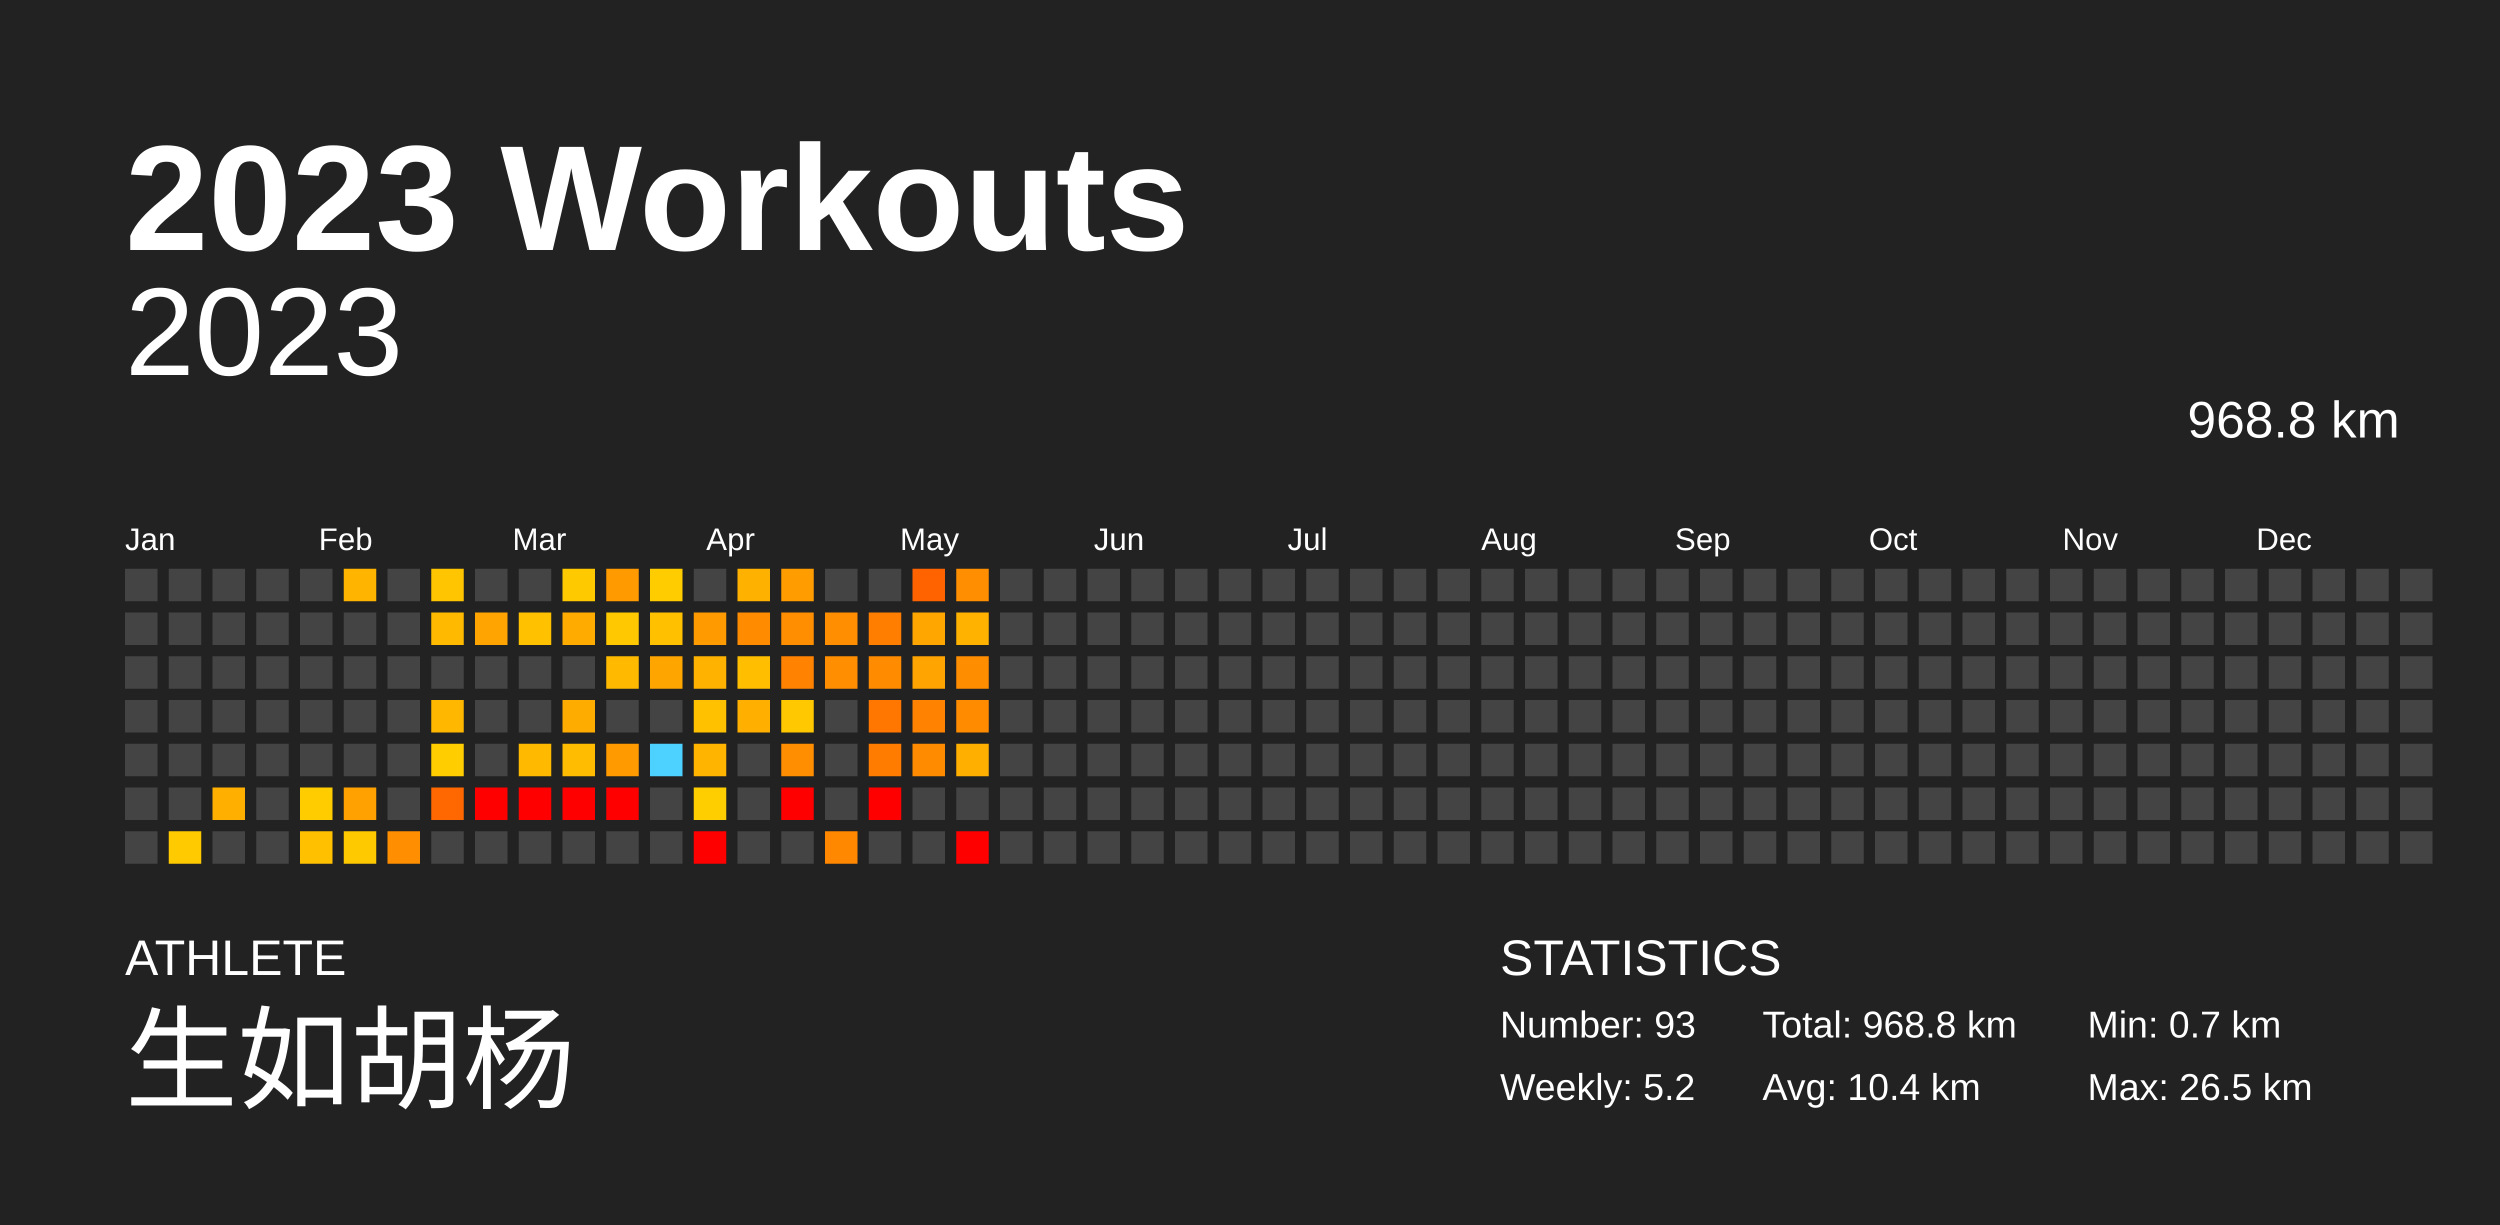
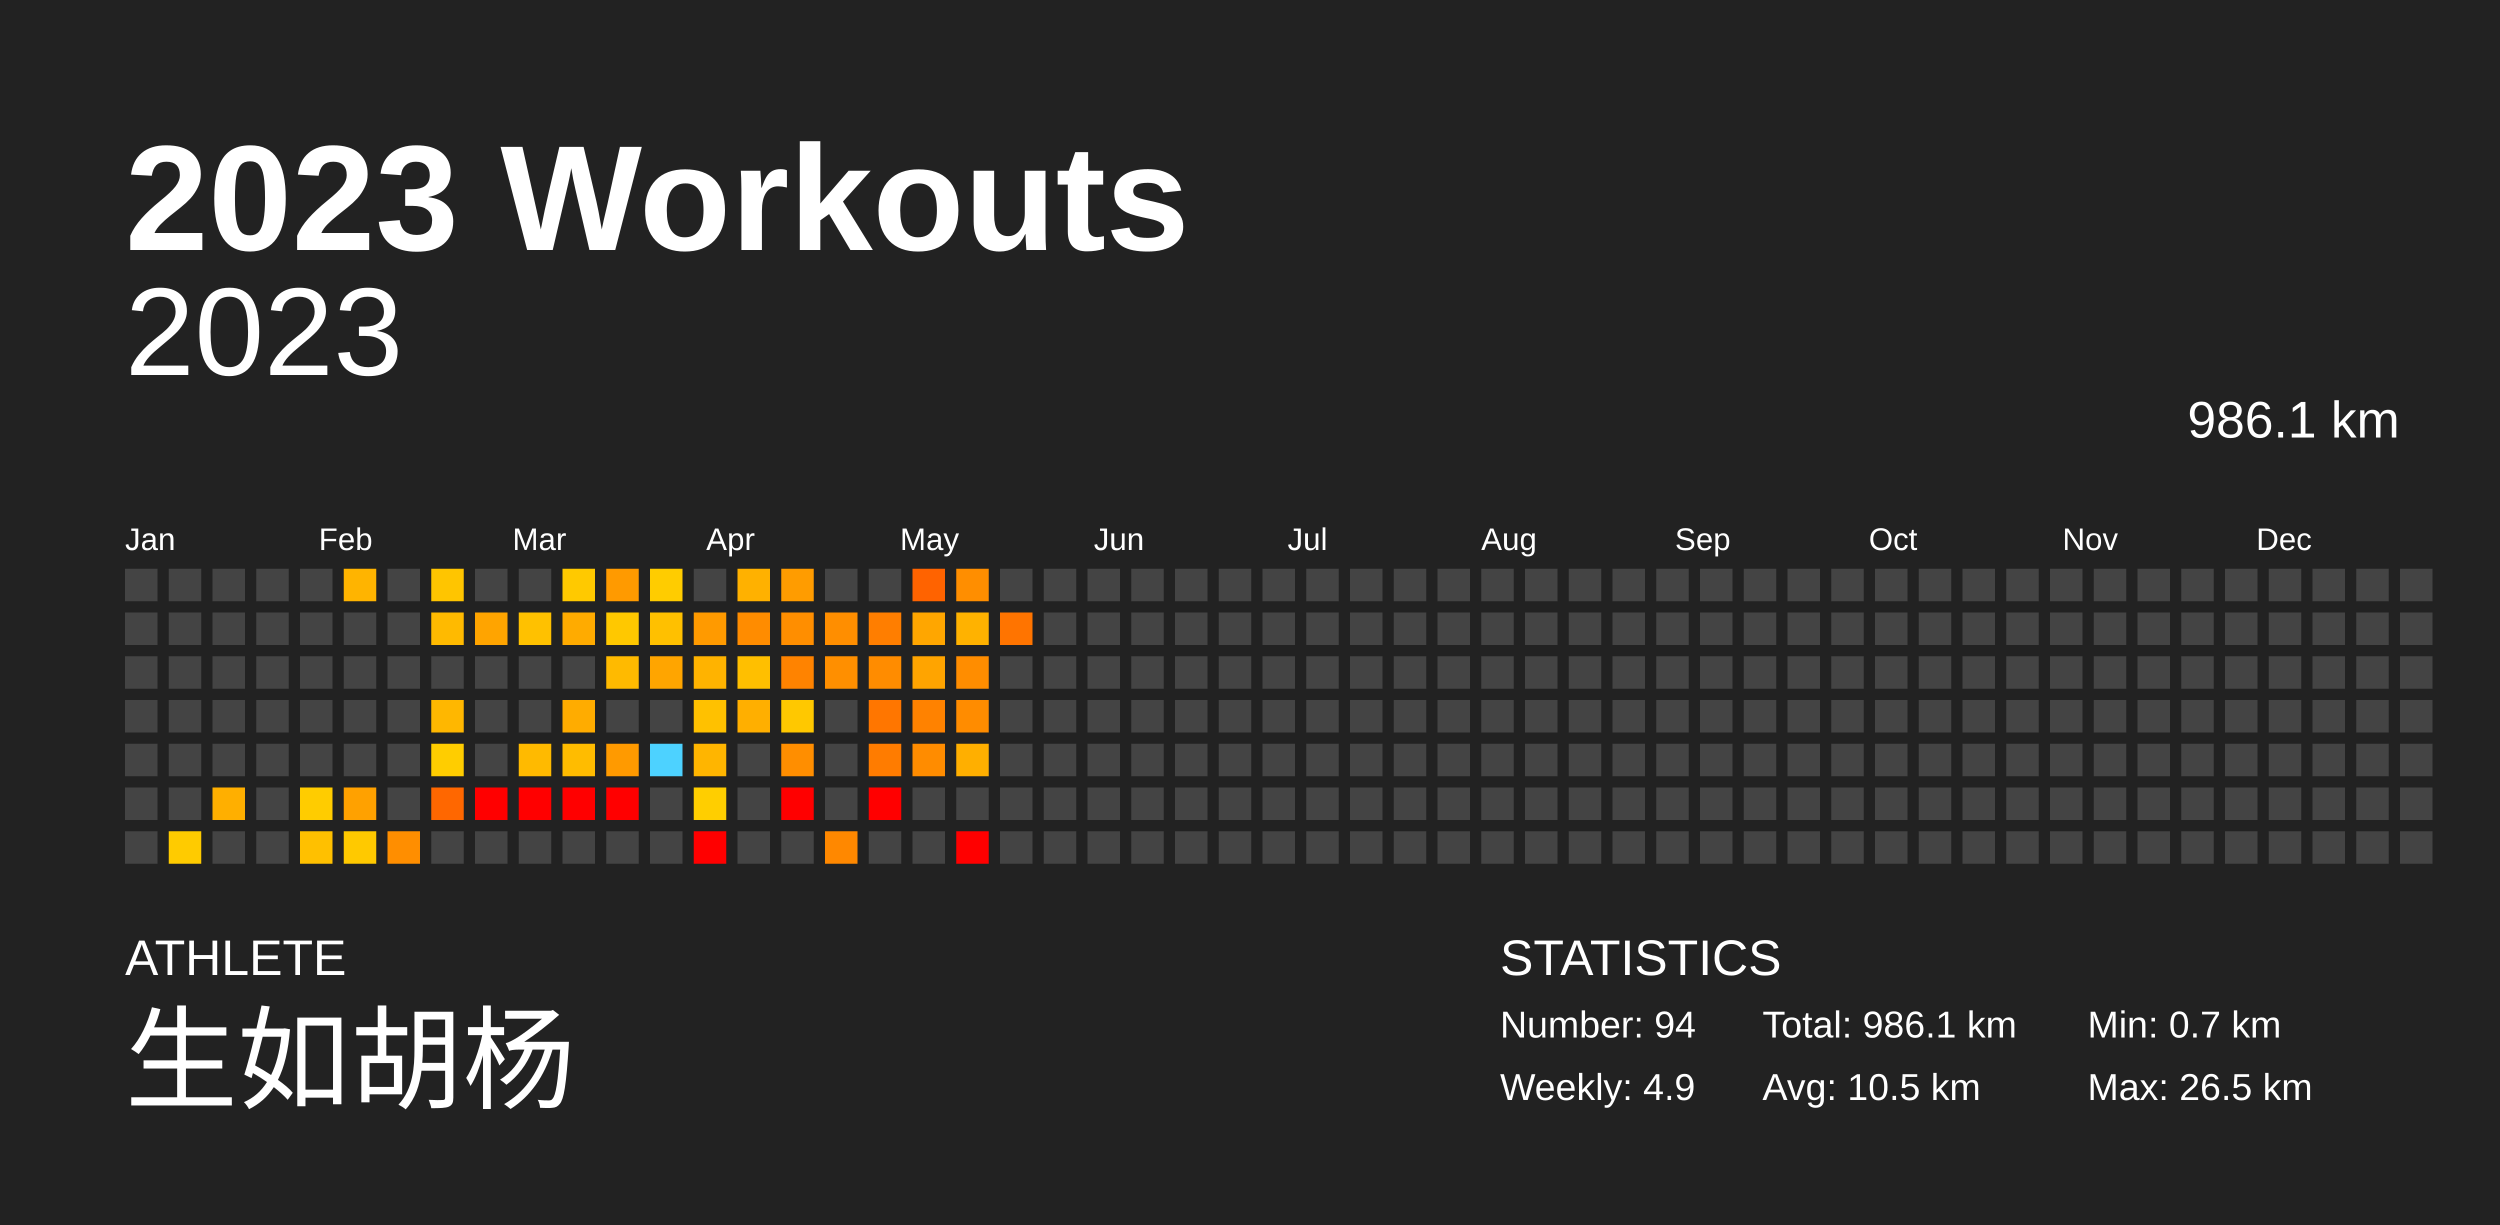
<svg xmlns="http://www.w3.org/2000/svg" baseProfile="full" height="98mm" version="1.1" viewBox="0,0,200,98" width="200mm">
  <defs />
  <rect fill="#222222" height="98" width="200" x="0" y="0" />
  <text fill="#FFFFFF" style="font-size:12px; font-family:Arial; font-weight:bold;" x="10" y="20">2023 Workouts</text>
  <text fill="#FFFFFF" style="font-size:4px; font-family:Arial" x="10" y="78">ATHLETE</text>
  <text fill="#FFFFFF" style="font-size:9px; font-family:Arial" x="10" y="88">生如胡杨</text>
  <text fill="#FFFFFF" style="font-size:4px; font-family:Arial" x="120" y="78">STATISTICS</text>
-   <text fill="#FFFFFF" style="font-size:3px; font-family:Arial" x="120" y="83">Number: 93</text>
-   <text fill="#FFFFFF" style="font-size:3px; font-family:Arial" x="120" y="88">Weekly: 5.2</text>
-   <text fill="#FFFFFF" style="font-size:3px; font-family:Arial" x="141" y="83">Total: 968.8 km</text>
-   <text fill="#FFFFFF" style="font-size:3px; font-family:Arial" x="141" y="88">Avg: 10.4 km</text>
+   <text fill="#FFFFFF" style="font-size:3px; font-family:Arial" x="120" y="83">Number: 94</text>
+   <text fill="#FFFFFF" style="font-size:3px; font-family:Arial" x="120" y="88">Weekly: 4.9</text>
+   <text fill="#FFFFFF" style="font-size:3px; font-family:Arial" x="141" y="83">Total: 986.1 km</text>
+   <text fill="#FFFFFF" style="font-size:3px; font-family:Arial" x="141" y="88">Avg: 10.5 km</text>
  <text fill="#FFFFFF" style="font-size:3px; font-family:Arial" x="167" y="83">Min: 0.7 km</text>
  <text fill="#FFFFFF" style="font-size:3px; font-family:Arial" x="167" y="88">Max: 26.5 km</text>
  <text alignment-baseline="hanging" fill="#FFFFFF" style="font-size:10.0px; font-family:Arial;" x="10" y="30">2023</text>
-   <text alignment-baseline="hanging" fill="#FFFFFF" style="font-size:4.125px; font-family:Arial;" x="175" y="35">968.8 km</text>
+   <text alignment-baseline="hanging" fill="#FFFFFF" style="font-size:4.125px; font-family:Arial;" x="175" y="35">986.1 km</text>
  <text fill="#FFFFFF" style="font-size:2.5px; font-family:Arial" x="10.0" y="44">Jan</text>
  <text fill="#FFFFFF" style="font-size:2.5px; font-family:Arial" x="25.5" y="44">Feb</text>
  <text fill="#FFFFFF" style="font-size:2.5px; font-family:Arial" x="41.0" y="44">Mar</text>
  <text fill="#FFFFFF" style="font-size:2.5px; font-family:Arial" x="56.5" y="44">Apr</text>
  <text fill="#FFFFFF" style="font-size:2.5px; font-family:Arial" x="72.0" y="44">May</text>
  <text fill="#FFFFFF" style="font-size:2.5px; font-family:Arial" x="87.5" y="44">Jun</text>
  <text fill="#FFFFFF" style="font-size:2.5px; font-family:Arial" x="103.0" y="44">Jul</text>
  <text fill="#FFFFFF" style="font-size:2.5px; font-family:Arial" x="118.5" y="44">Aug</text>
  <text fill="#FFFFFF" style="font-size:2.5px; font-family:Arial" x="134.0" y="44">Sep</text>
  <text fill="#FFFFFF" style="font-size:2.5px; font-family:Arial" x="149.5" y="44">Oct</text>
  <text fill="#FFFFFF" style="font-size:2.5px; font-family:Arial" x="165.0" y="44">Nov</text>
  <text fill="#FFFFFF" style="font-size:2.5px; font-family:Arial" x="180.5" y="44">Dec</text>
  <rect fill="#444444" height="2.6" width="2.6" x="10.0" y="45.5" />
  <rect fill="#444444" height="2.6" width="2.6" x="10.0" y="49.0" />
  <rect fill="#444444" height="2.6" width="2.6" x="10.0" y="52.5" />
  <rect fill="#444444" height="2.6" width="2.6" x="10.0" y="56.0" />
  <rect fill="#444444" height="2.6" width="2.6" x="10.0" y="59.5" />
  <rect fill="#444444" height="2.6" width="2.6" x="10.0" y="63.0" />
  <rect fill="#444444" height="2.6" width="2.6" x="10.0" y="66.5" />
  <rect fill="#444444" height="2.6" width="2.6" x="13.5" y="45.5" />
  <rect fill="#444444" height="2.6" width="2.6" x="13.5" y="49.0" />
  <rect fill="#444444" height="2.6" width="2.6" x="13.5" y="52.5" />
  <rect fill="#444444" height="2.6" width="2.6" x="13.5" y="56.0" />
  <rect fill="#444444" height="2.6" width="2.6" x="13.5" y="59.5" />
  <rect fill="#444444" height="2.6" width="2.6" x="13.5" y="63.0" />
  <rect fill="#ffcb00" height="2.6" width="2.6" x="13.5" y="66.5" />
  <rect fill="#444444" height="2.6" width="2.6" x="17.0" y="45.5" />
  <rect fill="#444444" height="2.6" width="2.6" x="17.0" y="49.0" />
  <rect fill="#444444" height="2.6" width="2.6" x="17.0" y="52.5" />
  <rect fill="#444444" height="2.6" width="2.6" x="17.0" y="56.0" />
  <rect fill="#444444" height="2.6" width="2.6" x="17.0" y="59.5" />
  <rect fill="#ffaf00" height="2.6" width="2.6" x="17.0" y="63.0" />
  <rect fill="#444444" height="2.6" width="2.6" x="17.0" y="66.5" />
  <rect fill="#444444" height="2.6" width="2.6" x="20.5" y="45.5" />
  <rect fill="#444444" height="2.6" width="2.6" x="20.5" y="49.0" />
  <rect fill="#444444" height="2.6" width="2.6" x="20.5" y="52.5" />
  <rect fill="#444444" height="2.6" width="2.6" x="20.5" y="56.0" />
  <rect fill="#444444" height="2.6" width="2.6" x="20.5" y="59.5" />
  <rect fill="#444444" height="2.6" width="2.6" x="20.5" y="63.0" />
  <rect fill="#444444" height="2.6" width="2.6" x="20.5" y="66.5" />
  <rect fill="#444444" height="2.6" width="2.6" x="24.0" y="45.5" />
  <rect fill="#444444" height="2.6" width="2.6" x="24.0" y="49.0" />
  <rect fill="#444444" height="2.6" width="2.6" x="24.0" y="52.5" />
  <rect fill="#444444" height="2.6" width="2.6" x="24.0" y="56.0" />
  <rect fill="#444444" height="2.6" width="2.6" x="24.0" y="59.5" />
  <rect fill="#ffcc00" height="2.6" width="2.6" x="24.0" y="63.0" />
  <rect fill="#ffc000" height="2.6" width="2.6" x="24.0" y="66.5" />
  <rect fill="#ffb400" height="2.6" width="2.6" x="27.5" y="45.5" />
  <rect fill="#444444" height="2.6" width="2.6" x="27.5" y="49.0" />
  <rect fill="#444444" height="2.6" width="2.6" x="27.5" y="52.5" />
  <rect fill="#444444" height="2.6" width="2.6" x="27.5" y="56.0" />
  <rect fill="#444444" height="2.6" width="2.6" x="27.5" y="59.5" />
  <rect fill="#ffa100" height="2.6" width="2.6" x="27.5" y="63.0" />
  <rect fill="#ffc900" height="2.6" width="2.6" x="27.5" y="66.5" />
  <rect fill="#444444" height="2.6" width="2.6" x="31.0" y="45.5" />
  <rect fill="#444444" height="2.6" width="2.6" x="31.0" y="49.0" />
  <rect fill="#444444" height="2.6" width="2.6" x="31.0" y="52.5" />
  <rect fill="#444444" height="2.6" width="2.6" x="31.0" y="56.0" />
  <rect fill="#444444" height="2.6" width="2.6" x="31.0" y="59.5" />
  <rect fill="#444444" height="2.6" width="2.6" x="31.0" y="63.0" />
  <rect fill="#ff8e00" height="2.6" width="2.6" x="31.0" y="66.5" />
  <rect fill="#ffc500" height="2.6" width="2.6" x="34.5" y="45.5" />
  <rect fill="#ffba00" height="2.6" width="2.6" x="34.5" y="49.0" />
  <rect fill="#444444" height="2.6" width="2.6" x="34.5" y="52.5" />
  <rect fill="#ffb700" height="2.6" width="2.6" x="34.5" y="56.0" />
  <rect fill="#ffcd00" height="2.6" width="2.6" x="34.5" y="59.5" />
  <rect fill="#ff6700" height="2.6" width="2.6" x="34.5" y="63.0" />
  <rect fill="#444444" height="2.6" width="2.6" x="34.5" y="66.5" />
  <rect fill="#444444" height="2.6" width="2.6" x="38.0" y="45.5" />
  <rect fill="#ffa400" height="2.6" width="2.6" x="38.0" y="49.0" />
  <rect fill="#444444" height="2.6" width="2.6" x="38.0" y="52.5" />
  <rect fill="#444444" height="2.6" width="2.6" x="38.0" y="56.0" />
  <rect fill="#444444" height="2.6" width="2.6" x="38.0" y="59.5" />
  <rect fill="red" height="2.6" width="2.6" x="38.0" y="63.0" />
  <rect fill="#444444" height="2.6" width="2.6" x="38.0" y="66.5" />
  <rect fill="#444444" height="2.6" width="2.6" x="41.5" y="45.5" />
  <rect fill="#ffc100" height="2.6" width="2.6" x="41.5" y="49.0" />
  <rect fill="#444444" height="2.6" width="2.6" x="41.5" y="52.5" />
  <rect fill="#444444" height="2.6" width="2.6" x="41.5" y="56.0" />
  <rect fill="#ffba00" height="2.6" width="2.6" x="41.5" y="59.5" />
  <rect fill="red" height="2.6" width="2.6" x="41.5" y="63.0" />
  <rect fill="#444444" height="2.6" width="2.6" x="41.5" y="66.5" />
  <rect fill="#ffc900" height="2.6" width="2.6" x="45.0" y="45.5" />
  <rect fill="#ffab00" height="2.6" width="2.6" x="45.0" y="49.0" />
  <rect fill="#444444" height="2.6" width="2.6" x="45.0" y="52.5" />
  <rect fill="#ffac00" height="2.6" width="2.6" x="45.0" y="56.0" />
  <rect fill="#ffbc00" height="2.6" width="2.6" x="45.0" y="59.5" />
  <rect fill="red" height="2.6" width="2.6" x="45.0" y="63.0" />
  <rect fill="#444444" height="2.6" width="2.6" x="45.0" y="66.5" />
  <rect fill="#ff9a00" height="2.6" width="2.6" x="48.5" y="45.5" />
  <rect fill="#ffc800" height="2.6" width="2.6" x="48.5" y="49.0" />
  <rect fill="#ffba00" height="2.6" width="2.6" x="48.5" y="52.5" />
  <rect fill="#444444" height="2.6" width="2.6" x="48.5" y="56.0" />
  <rect fill="#ff9a00" height="2.6" width="2.6" x="48.5" y="59.5" />
  <rect fill="red" height="2.6" width="2.6" x="48.5" y="63.0" />
  <rect fill="#444444" height="2.6" width="2.6" x="48.5" y="66.5" />
  <rect fill="#ffcc00" height="2.6" width="2.6" x="52.0" y="45.5" />
  <rect fill="#ffc000" height="2.6" width="2.6" x="52.0" y="49.0" />
  <rect fill="#ffa500" height="2.6" width="2.6" x="52.0" y="52.5" />
  <rect fill="#444444" height="2.6" width="2.6" x="52.0" y="56.0" />
  <rect fill="#4dd2ff" height="2.6" width="2.6" x="52.0" y="59.5" />
  <rect fill="#444444" height="2.6" width="2.6" x="52.0" y="63.0" />
  <rect fill="#444444" height="2.6" width="2.6" x="52.0" y="66.5" />
  <rect fill="#444444" height="2.6" width="2.6" x="55.5" y="45.5" />
  <rect fill="#ff9a00" height="2.6" width="2.6" x="55.5" y="49.0" />
  <rect fill="#ffb300" height="2.6" width="2.6" x="55.5" y="52.5" />
  <rect fill="#ffc100" height="2.6" width="2.6" x="55.5" y="56.0" />
  <rect fill="#ffb500" height="2.6" width="2.6" x="55.5" y="59.5" />
  <rect fill="#ffce00" height="2.6" width="2.6" x="55.5" y="63.0" />
  <rect fill="red" height="2.6" width="2.6" x="55.5" y="66.5" />
  <rect fill="#ffb100" height="2.6" width="2.6" x="59.0" y="45.5" />
  <rect fill="#ff8c00" height="2.6" width="2.6" x="59.0" y="49.0" />
  <rect fill="#ffbf00" height="2.6" width="2.6" x="59.0" y="52.5" />
  <rect fill="#ffaf00" height="2.6" width="2.6" x="59.0" y="56.0" />
  <rect fill="#444444" height="2.6" width="2.6" x="59.0" y="59.5" />
  <rect fill="#444444" height="2.6" width="2.6" x="59.0" y="63.0" />
  <rect fill="#444444" height="2.6" width="2.6" x="59.0" y="66.5" />
  <rect fill="#ff9c00" height="2.6" width="2.6" x="62.5" y="45.5" />
  <rect fill="#ff8e00" height="2.6" width="2.6" x="62.5" y="49.0" />
  <rect fill="#ff8300" height="2.6" width="2.6" x="62.5" y="52.5" />
  <rect fill="#ffc800" height="2.6" width="2.6" x="62.5" y="56.0" />
  <rect fill="#ff8e00" height="2.6" width="2.6" x="62.5" y="59.5" />
  <rect fill="red" height="2.6" width="2.6" x="62.5" y="63.0" />
  <rect fill="#444444" height="2.6" width="2.6" x="62.5" y="66.5" />
  <rect fill="#444444" height="2.6" width="2.6" x="66.0" y="45.5" />
  <rect fill="#ff8e00" height="2.6" width="2.6" x="66.0" y="49.0" />
  <rect fill="#ff8f00" height="2.6" width="2.6" x="66.0" y="52.5" />
  <rect fill="#444444" height="2.6" width="2.6" x="66.0" y="56.0" />
  <rect fill="#444444" height="2.6" width="2.6" x="66.0" y="59.5" />
  <rect fill="#444444" height="2.6" width="2.6" x="66.0" y="63.0" />
  <rect fill="#ff8800" height="2.6" width="2.6" x="66.0" y="66.5" />
  <rect fill="#444444" height="2.6" width="2.6" x="69.5" y="45.5" />
  <rect fill="#ff7e00" height="2.6" width="2.6" x="69.5" y="49.0" />
  <rect fill="#ff8c00" height="2.6" width="2.6" x="69.5" y="52.5" />
  <rect fill="#ff7600" height="2.6" width="2.6" x="69.5" y="56.0" />
  <rect fill="#ff7c00" height="2.6" width="2.6" x="69.5" y="59.5" />
  <rect fill="red" height="2.6" width="2.6" x="69.5" y="63.0" />
  <rect fill="#444444" height="2.6" width="2.6" x="69.5" y="66.5" />
  <rect fill="#ff6300" height="2.6" width="2.6" x="73.0" y="45.5" />
  <rect fill="#ffa600" height="2.6" width="2.6" x="73.0" y="49.0" />
  <rect fill="#ffa400" height="2.6" width="2.6" x="73.0" y="52.5" />
  <rect fill="#ff8200" height="2.6" width="2.6" x="73.0" y="56.0" />
  <rect fill="#ff8c00" height="2.6" width="2.6" x="73.0" y="59.5" />
  <rect fill="#444444" height="2.6" width="2.6" x="73.0" y="63.0" />
  <rect fill="#444444" height="2.6" width="2.6" x="73.0" y="66.5" />
  <rect fill="#ff8e00" height="2.6" width="2.6" x="76.5" y="45.5" />
  <rect fill="#ffb200" height="2.6" width="2.6" x="76.5" y="49.0" />
  <rect fill="#ff8d00" height="2.6" width="2.6" x="76.5" y="52.5" />
  <rect fill="#ff8c00" height="2.6" width="2.6" x="76.5" y="56.0" />
  <rect fill="#ffaf00" height="2.6" width="2.6" x="76.5" y="59.5" />
  <rect fill="#444444" height="2.6" width="2.6" x="76.5" y="63.0" />
  <rect fill="red" height="2.6" width="2.6" x="76.5" y="66.5" />
  <rect fill="#444444" height="2.6" width="2.6" x="80.0" y="45.5" />
-   <rect fill="#444444" height="2.6" width="2.6" x="80.0" y="49.0" />
+   <rect fill="#ff7400" height="2.6" width="2.6" x="80.0" y="49.0" />
  <rect fill="#444444" height="2.6" width="2.6" x="80.0" y="52.5" />
  <rect fill="#444444" height="2.6" width="2.6" x="80.0" y="56.0" />
  <rect fill="#444444" height="2.6" width="2.6" x="80.0" y="59.5" />
  <rect fill="#444444" height="2.6" width="2.6" x="80.0" y="63.0" />
  <rect fill="#444444" height="2.6" width="2.6" x="80.0" y="66.5" />
  <rect fill="#444444" height="2.6" width="2.6" x="83.5" y="45.5" />
  <rect fill="#444444" height="2.6" width="2.6" x="83.5" y="49.0" />
  <rect fill="#444444" height="2.6" width="2.6" x="83.5" y="52.5" />
  <rect fill="#444444" height="2.6" width="2.6" x="83.5" y="56.0" />
  <rect fill="#444444" height="2.6" width="2.6" x="83.5" y="59.5" />
  <rect fill="#444444" height="2.6" width="2.6" x="83.5" y="63.0" />
  <rect fill="#444444" height="2.6" width="2.6" x="83.5" y="66.5" />
  <rect fill="#444444" height="2.6" width="2.6" x="87.0" y="45.5" />
  <rect fill="#444444" height="2.6" width="2.6" x="87.0" y="49.0" />
  <rect fill="#444444" height="2.6" width="2.6" x="87.0" y="52.5" />
  <rect fill="#444444" height="2.6" width="2.6" x="87.0" y="56.0" />
  <rect fill="#444444" height="2.6" width="2.6" x="87.0" y="59.5" />
  <rect fill="#444444" height="2.6" width="2.6" x="87.0" y="63.0" />
  <rect fill="#444444" height="2.6" width="2.6" x="87.0" y="66.5" />
  <rect fill="#444444" height="2.6" width="2.6" x="90.5" y="45.5" />
  <rect fill="#444444" height="2.6" width="2.6" x="90.5" y="49.0" />
  <rect fill="#444444" height="2.6" width="2.6" x="90.5" y="52.5" />
  <rect fill="#444444" height="2.6" width="2.6" x="90.5" y="56.0" />
  <rect fill="#444444" height="2.6" width="2.6" x="90.5" y="59.5" />
  <rect fill="#444444" height="2.6" width="2.6" x="90.5" y="63.0" />
  <rect fill="#444444" height="2.6" width="2.6" x="90.5" y="66.5" />
  <rect fill="#444444" height="2.6" width="2.6" x="94.0" y="45.5" />
  <rect fill="#444444" height="2.6" width="2.6" x="94.0" y="49.0" />
  <rect fill="#444444" height="2.6" width="2.6" x="94.0" y="52.5" />
  <rect fill="#444444" height="2.6" width="2.6" x="94.0" y="56.0" />
  <rect fill="#444444" height="2.6" width="2.6" x="94.0" y="59.5" />
  <rect fill="#444444" height="2.6" width="2.6" x="94.0" y="63.0" />
  <rect fill="#444444" height="2.6" width="2.6" x="94.0" y="66.5" />
  <rect fill="#444444" height="2.6" width="2.6" x="97.5" y="45.5" />
  <rect fill="#444444" height="2.6" width="2.6" x="97.5" y="49.0" />
  <rect fill="#444444" height="2.6" width="2.6" x="97.5" y="52.5" />
  <rect fill="#444444" height="2.6" width="2.6" x="97.5" y="56.0" />
  <rect fill="#444444" height="2.6" width="2.6" x="97.5" y="59.5" />
  <rect fill="#444444" height="2.6" width="2.6" x="97.5" y="63.0" />
  <rect fill="#444444" height="2.6" width="2.6" x="97.5" y="66.5" />
  <rect fill="#444444" height="2.6" width="2.6" x="101.0" y="45.5" />
  <rect fill="#444444" height="2.6" width="2.6" x="101.0" y="49.0" />
  <rect fill="#444444" height="2.6" width="2.6" x="101.0" y="52.5" />
  <rect fill="#444444" height="2.6" width="2.6" x="101.0" y="56.0" />
  <rect fill="#444444" height="2.6" width="2.6" x="101.0" y="59.5" />
  <rect fill="#444444" height="2.6" width="2.6" x="101.0" y="63.0" />
  <rect fill="#444444" height="2.6" width="2.6" x="101.0" y="66.5" />
  <rect fill="#444444" height="2.6" width="2.6" x="104.5" y="45.5" />
  <rect fill="#444444" height="2.6" width="2.6" x="104.5" y="49.0" />
  <rect fill="#444444" height="2.6" width="2.6" x="104.5" y="52.5" />
  <rect fill="#444444" height="2.6" width="2.6" x="104.5" y="56.0" />
  <rect fill="#444444" height="2.6" width="2.6" x="104.5" y="59.5" />
  <rect fill="#444444" height="2.6" width="2.6" x="104.5" y="63.0" />
  <rect fill="#444444" height="2.6" width="2.6" x="104.5" y="66.5" />
  <rect fill="#444444" height="2.6" width="2.6" x="108.0" y="45.5" />
  <rect fill="#444444" height="2.6" width="2.6" x="108.0" y="49.0" />
  <rect fill="#444444" height="2.6" width="2.6" x="108.0" y="52.5" />
  <rect fill="#444444" height="2.6" width="2.6" x="108.0" y="56.0" />
  <rect fill="#444444" height="2.6" width="2.6" x="108.0" y="59.5" />
  <rect fill="#444444" height="2.6" width="2.6" x="108.0" y="63.0" />
  <rect fill="#444444" height="2.6" width="2.6" x="108.0" y="66.5" />
  <rect fill="#444444" height="2.6" width="2.6" x="111.5" y="45.5" />
  <rect fill="#444444" height="2.6" width="2.6" x="111.5" y="49.0" />
  <rect fill="#444444" height="2.6" width="2.6" x="111.5" y="52.5" />
  <rect fill="#444444" height="2.6" width="2.6" x="111.5" y="56.0" />
  <rect fill="#444444" height="2.6" width="2.6" x="111.5" y="59.5" />
  <rect fill="#444444" height="2.6" width="2.6" x="111.5" y="63.0" />
  <rect fill="#444444" height="2.6" width="2.6" x="111.5" y="66.5" />
  <rect fill="#444444" height="2.6" width="2.6" x="115.0" y="45.5" />
  <rect fill="#444444" height="2.6" width="2.6" x="115.0" y="49.0" />
  <rect fill="#444444" height="2.6" width="2.6" x="115.0" y="52.5" />
  <rect fill="#444444" height="2.6" width="2.6" x="115.0" y="56.0" />
  <rect fill="#444444" height="2.6" width="2.6" x="115.0" y="59.5" />
  <rect fill="#444444" height="2.6" width="2.6" x="115.0" y="63.0" />
  <rect fill="#444444" height="2.6" width="2.6" x="115.0" y="66.5" />
  <rect fill="#444444" height="2.6" width="2.6" x="118.5" y="45.5" />
  <rect fill="#444444" height="2.6" width="2.6" x="118.5" y="49.0" />
  <rect fill="#444444" height="2.6" width="2.6" x="118.5" y="52.5" />
  <rect fill="#444444" height="2.6" width="2.6" x="118.5" y="56.0" />
  <rect fill="#444444" height="2.6" width="2.6" x="118.5" y="59.5" />
  <rect fill="#444444" height="2.6" width="2.6" x="118.5" y="63.0" />
  <rect fill="#444444" height="2.6" width="2.6" x="118.5" y="66.5" />
  <rect fill="#444444" height="2.6" width="2.6" x="122.0" y="45.5" />
  <rect fill="#444444" height="2.6" width="2.6" x="122.0" y="49.0" />
  <rect fill="#444444" height="2.6" width="2.6" x="122.0" y="52.5" />
  <rect fill="#444444" height="2.6" width="2.6" x="122.0" y="56.0" />
  <rect fill="#444444" height="2.6" width="2.6" x="122.0" y="59.5" />
  <rect fill="#444444" height="2.6" width="2.6" x="122.0" y="63.0" />
  <rect fill="#444444" height="2.6" width="2.6" x="122.0" y="66.5" />
  <rect fill="#444444" height="2.6" width="2.6" x="125.5" y="45.5" />
  <rect fill="#444444" height="2.6" width="2.6" x="125.5" y="49.0" />
  <rect fill="#444444" height="2.6" width="2.6" x="125.5" y="52.5" />
  <rect fill="#444444" height="2.6" width="2.6" x="125.5" y="56.0" />
  <rect fill="#444444" height="2.6" width="2.6" x="125.5" y="59.5" />
  <rect fill="#444444" height="2.6" width="2.6" x="125.5" y="63.0" />
  <rect fill="#444444" height="2.6" width="2.6" x="125.5" y="66.5" />
  <rect fill="#444444" height="2.6" width="2.6" x="129.0" y="45.5" />
  <rect fill="#444444" height="2.6" width="2.6" x="129.0" y="49.0" />
  <rect fill="#444444" height="2.6" width="2.6" x="129.0" y="52.5" />
  <rect fill="#444444" height="2.6" width="2.6" x="129.0" y="56.0" />
  <rect fill="#444444" height="2.6" width="2.6" x="129.0" y="59.5" />
  <rect fill="#444444" height="2.6" width="2.6" x="129.0" y="63.0" />
  <rect fill="#444444" height="2.6" width="2.6" x="129.0" y="66.5" />
  <rect fill="#444444" height="2.6" width="2.6" x="132.5" y="45.5" />
  <rect fill="#444444" height="2.6" width="2.6" x="132.5" y="49.0" />
  <rect fill="#444444" height="2.6" width="2.6" x="132.5" y="52.5" />
  <rect fill="#444444" height="2.6" width="2.6" x="132.5" y="56.0" />
  <rect fill="#444444" height="2.6" width="2.6" x="132.5" y="59.5" />
  <rect fill="#444444" height="2.6" width="2.6" x="132.5" y="63.0" />
  <rect fill="#444444" height="2.6" width="2.6" x="132.5" y="66.5" />
  <rect fill="#444444" height="2.6" width="2.6" x="136.0" y="45.5" />
  <rect fill="#444444" height="2.6" width="2.6" x="136.0" y="49.0" />
  <rect fill="#444444" height="2.6" width="2.6" x="136.0" y="52.5" />
  <rect fill="#444444" height="2.6" width="2.6" x="136.0" y="56.0" />
  <rect fill="#444444" height="2.6" width="2.6" x="136.0" y="59.5" />
  <rect fill="#444444" height="2.6" width="2.6" x="136.0" y="63.0" />
  <rect fill="#444444" height="2.6" width="2.6" x="136.0" y="66.5" />
  <rect fill="#444444" height="2.6" width="2.6" x="139.5" y="45.5" />
  <rect fill="#444444" height="2.6" width="2.6" x="139.5" y="49.0" />
  <rect fill="#444444" height="2.6" width="2.6" x="139.5" y="52.5" />
  <rect fill="#444444" height="2.6" width="2.6" x="139.5" y="56.0" />
  <rect fill="#444444" height="2.6" width="2.6" x="139.5" y="59.5" />
  <rect fill="#444444" height="2.6" width="2.6" x="139.5" y="63.0" />
  <rect fill="#444444" height="2.6" width="2.6" x="139.5" y="66.5" />
  <rect fill="#444444" height="2.6" width="2.6" x="143.0" y="45.5" />
  <rect fill="#444444" height="2.6" width="2.6" x="143.0" y="49.0" />
  <rect fill="#444444" height="2.6" width="2.6" x="143.0" y="52.5" />
  <rect fill="#444444" height="2.6" width="2.6" x="143.0" y="56.0" />
  <rect fill="#444444" height="2.6" width="2.6" x="143.0" y="59.5" />
  <rect fill="#444444" height="2.6" width="2.6" x="143.0" y="63.0" />
  <rect fill="#444444" height="2.6" width="2.6" x="143.0" y="66.5" />
  <rect fill="#444444" height="2.6" width="2.6" x="146.5" y="45.5" />
  <rect fill="#444444" height="2.6" width="2.6" x="146.5" y="49.0" />
  <rect fill="#444444" height="2.6" width="2.6" x="146.5" y="52.5" />
  <rect fill="#444444" height="2.6" width="2.6" x="146.5" y="56.0" />
  <rect fill="#444444" height="2.6" width="2.6" x="146.5" y="59.5" />
  <rect fill="#444444" height="2.6" width="2.6" x="146.5" y="63.0" />
  <rect fill="#444444" height="2.6" width="2.6" x="146.5" y="66.5" />
  <rect fill="#444444" height="2.6" width="2.6" x="150.0" y="45.5" />
  <rect fill="#444444" height="2.6" width="2.6" x="150.0" y="49.0" />
  <rect fill="#444444" height="2.6" width="2.6" x="150.0" y="52.5" />
  <rect fill="#444444" height="2.6" width="2.6" x="150.0" y="56.0" />
  <rect fill="#444444" height="2.6" width="2.6" x="150.0" y="59.5" />
  <rect fill="#444444" height="2.6" width="2.6" x="150.0" y="63.0" />
  <rect fill="#444444" height="2.6" width="2.6" x="150.0" y="66.5" />
  <rect fill="#444444" height="2.6" width="2.6" x="153.5" y="45.5" />
  <rect fill="#444444" height="2.6" width="2.6" x="153.5" y="49.0" />
  <rect fill="#444444" height="2.6" width="2.6" x="153.5" y="52.5" />
  <rect fill="#444444" height="2.6" width="2.6" x="153.5" y="56.0" />
  <rect fill="#444444" height="2.6" width="2.6" x="153.5" y="59.5" />
  <rect fill="#444444" height="2.6" width="2.6" x="153.5" y="63.0" />
  <rect fill="#444444" height="2.6" width="2.6" x="153.5" y="66.5" />
  <rect fill="#444444" height="2.6" width="2.6" x="157.0" y="45.5" />
  <rect fill="#444444" height="2.6" width="2.6" x="157.0" y="49.0" />
  <rect fill="#444444" height="2.6" width="2.6" x="157.0" y="52.5" />
  <rect fill="#444444" height="2.6" width="2.6" x="157.0" y="56.0" />
  <rect fill="#444444" height="2.6" width="2.6" x="157.0" y="59.5" />
  <rect fill="#444444" height="2.6" width="2.6" x="157.0" y="63.0" />
  <rect fill="#444444" height="2.6" width="2.6" x="157.0" y="66.5" />
  <rect fill="#444444" height="2.6" width="2.6" x="160.5" y="45.5" />
  <rect fill="#444444" height="2.6" width="2.6" x="160.5" y="49.0" />
  <rect fill="#444444" height="2.6" width="2.6" x="160.5" y="52.5" />
  <rect fill="#444444" height="2.6" width="2.6" x="160.5" y="56.0" />
  <rect fill="#444444" height="2.6" width="2.6" x="160.5" y="59.5" />
  <rect fill="#444444" height="2.6" width="2.6" x="160.5" y="63.0" />
  <rect fill="#444444" height="2.6" width="2.6" x="160.5" y="66.5" />
  <rect fill="#444444" height="2.6" width="2.6" x="164.0" y="45.5" />
  <rect fill="#444444" height="2.6" width="2.6" x="164.0" y="49.0" />
  <rect fill="#444444" height="2.6" width="2.6" x="164.0" y="52.5" />
  <rect fill="#444444" height="2.6" width="2.6" x="164.0" y="56.0" />
  <rect fill="#444444" height="2.6" width="2.6" x="164.0" y="59.5" />
  <rect fill="#444444" height="2.6" width="2.6" x="164.0" y="63.0" />
  <rect fill="#444444" height="2.6" width="2.6" x="164.0" y="66.5" />
  <rect fill="#444444" height="2.6" width="2.6" x="167.5" y="45.5" />
  <rect fill="#444444" height="2.6" width="2.6" x="167.5" y="49.0" />
  <rect fill="#444444" height="2.6" width="2.6" x="167.5" y="52.5" />
  <rect fill="#444444" height="2.6" width="2.6" x="167.5" y="56.0" />
  <rect fill="#444444" height="2.6" width="2.6" x="167.5" y="59.5" />
  <rect fill="#444444" height="2.6" width="2.6" x="167.5" y="63.0" />
  <rect fill="#444444" height="2.6" width="2.6" x="167.5" y="66.5" />
  <rect fill="#444444" height="2.6" width="2.6" x="171.0" y="45.5" />
  <rect fill="#444444" height="2.6" width="2.6" x="171.0" y="49.0" />
  <rect fill="#444444" height="2.6" width="2.6" x="171.0" y="52.5" />
  <rect fill="#444444" height="2.6" width="2.6" x="171.0" y="56.0" />
  <rect fill="#444444" height="2.6" width="2.6" x="171.0" y="59.5" />
  <rect fill="#444444" height="2.6" width="2.6" x="171.0" y="63.0" />
  <rect fill="#444444" height="2.6" width="2.6" x="171.0" y="66.5" />
  <rect fill="#444444" height="2.6" width="2.6" x="174.5" y="45.5" />
  <rect fill="#444444" height="2.6" width="2.6" x="174.5" y="49.0" />
  <rect fill="#444444" height="2.6" width="2.6" x="174.5" y="52.5" />
  <rect fill="#444444" height="2.6" width="2.6" x="174.5" y="56.0" />
  <rect fill="#444444" height="2.6" width="2.6" x="174.5" y="59.5" />
  <rect fill="#444444" height="2.6" width="2.6" x="174.5" y="63.0" />
  <rect fill="#444444" height="2.6" width="2.6" x="174.5" y="66.5" />
  <rect fill="#444444" height="2.6" width="2.6" x="178.0" y="45.5" />
  <rect fill="#444444" height="2.6" width="2.6" x="178.0" y="49.0" />
  <rect fill="#444444" height="2.6" width="2.6" x="178.0" y="52.5" />
  <rect fill="#444444" height="2.6" width="2.6" x="178.0" y="56.0" />
  <rect fill="#444444" height="2.6" width="2.6" x="178.0" y="59.5" />
  <rect fill="#444444" height="2.6" width="2.6" x="178.0" y="63.0" />
  <rect fill="#444444" height="2.6" width="2.6" x="178.0" y="66.5" />
  <rect fill="#444444" height="2.6" width="2.6" x="181.5" y="45.5" />
  <rect fill="#444444" height="2.6" width="2.6" x="181.5" y="49.0" />
  <rect fill="#444444" height="2.6" width="2.6" x="181.5" y="52.5" />
  <rect fill="#444444" height="2.6" width="2.6" x="181.5" y="56.0" />
  <rect fill="#444444" height="2.6" width="2.6" x="181.5" y="59.5" />
  <rect fill="#444444" height="2.6" width="2.6" x="181.5" y="63.0" />
  <rect fill="#444444" height="2.6" width="2.6" x="181.5" y="66.5" />
  <rect fill="#444444" height="2.6" width="2.6" x="185.0" y="45.5" />
  <rect fill="#444444" height="2.6" width="2.6" x="185.0" y="49.0" />
  <rect fill="#444444" height="2.6" width="2.6" x="185.0" y="52.5" />
  <rect fill="#444444" height="2.6" width="2.6" x="185.0" y="56.0" />
  <rect fill="#444444" height="2.6" width="2.6" x="185.0" y="59.5" />
  <rect fill="#444444" height="2.6" width="2.6" x="185.0" y="63.0" />
  <rect fill="#444444" height="2.6" width="2.6" x="185.0" y="66.5" />
  <rect fill="#444444" height="2.6" width="2.6" x="188.5" y="45.5" />
  <rect fill="#444444" height="2.6" width="2.6" x="188.5" y="49.0" />
  <rect fill="#444444" height="2.6" width="2.6" x="188.5" y="52.5" />
  <rect fill="#444444" height="2.6" width="2.6" x="188.5" y="56.0" />
  <rect fill="#444444" height="2.6" width="2.6" x="188.5" y="59.5" />
  <rect fill="#444444" height="2.6" width="2.6" x="188.5" y="63.0" />
  <rect fill="#444444" height="2.6" width="2.6" x="188.5" y="66.5" />
  <rect fill="#444444" height="2.6" width="2.6" x="192.0" y="45.5" />
  <rect fill="#444444" height="2.6" width="2.6" x="192.0" y="49.0" />
  <rect fill="#444444" height="2.6" width="2.6" x="192.0" y="52.5" />
  <rect fill="#444444" height="2.6" width="2.6" x="192.0" y="56.0" />
  <rect fill="#444444" height="2.6" width="2.6" x="192.0" y="59.5" />
  <rect fill="#444444" height="2.6" width="2.6" x="192.0" y="63.0" />
  <rect fill="#444444" height="2.6" width="2.6" x="192.0" y="66.5" />
</svg>
